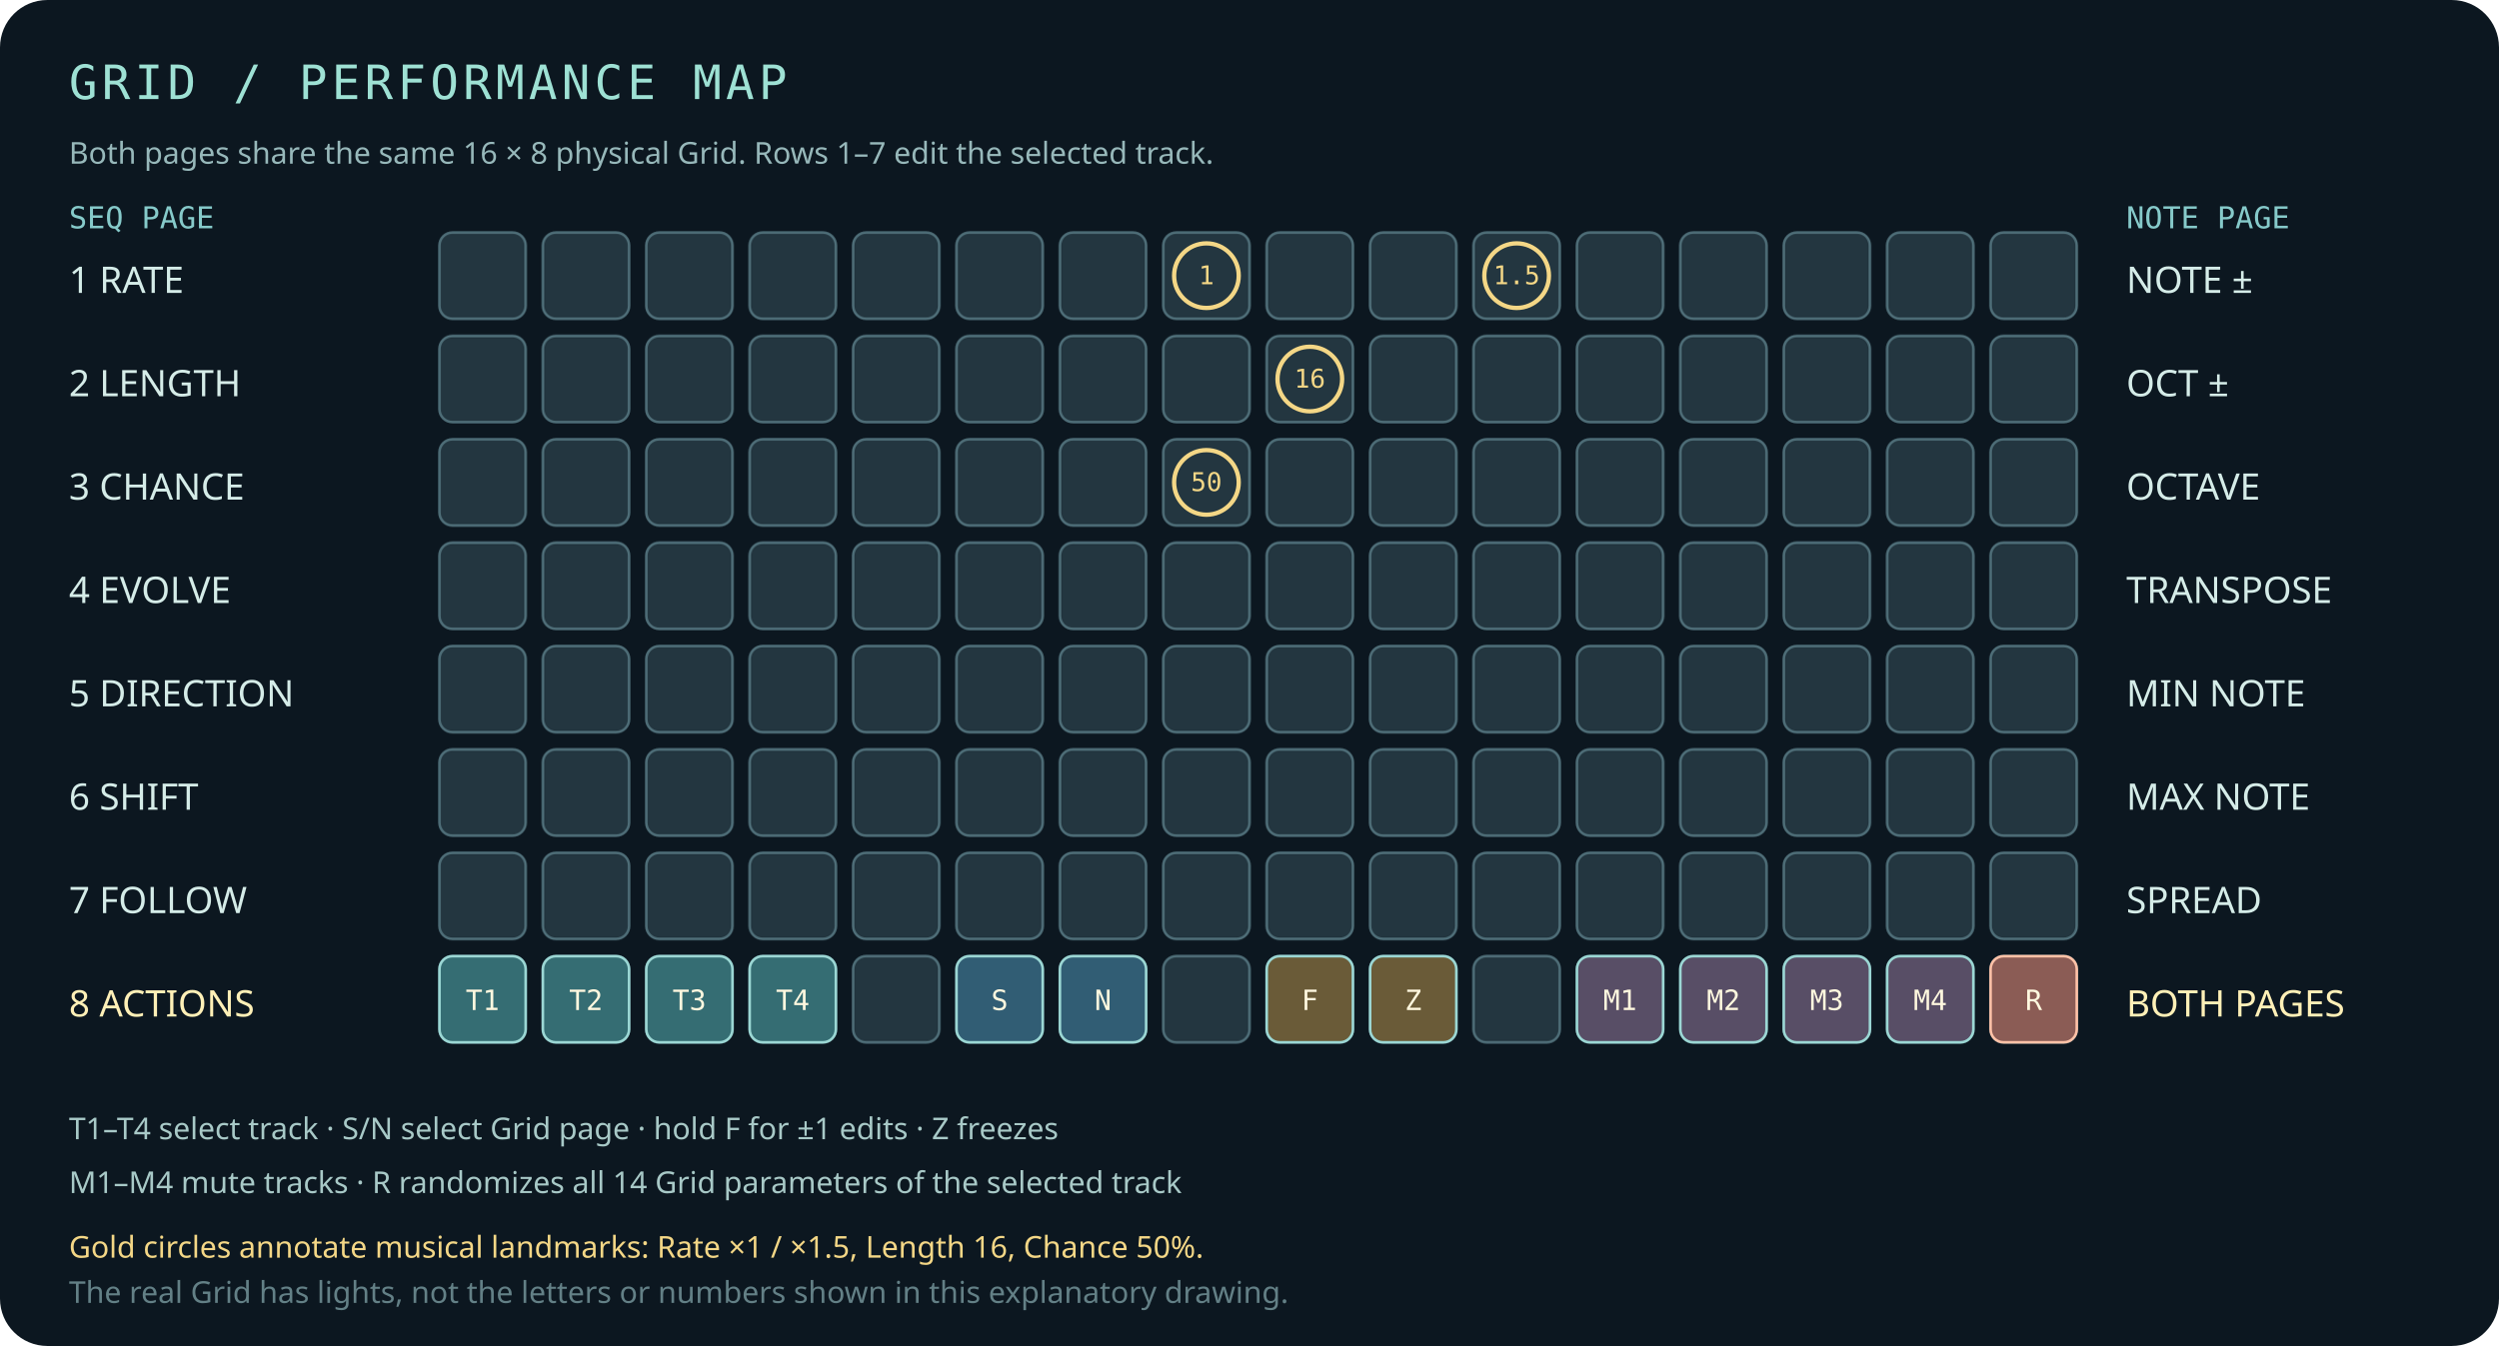
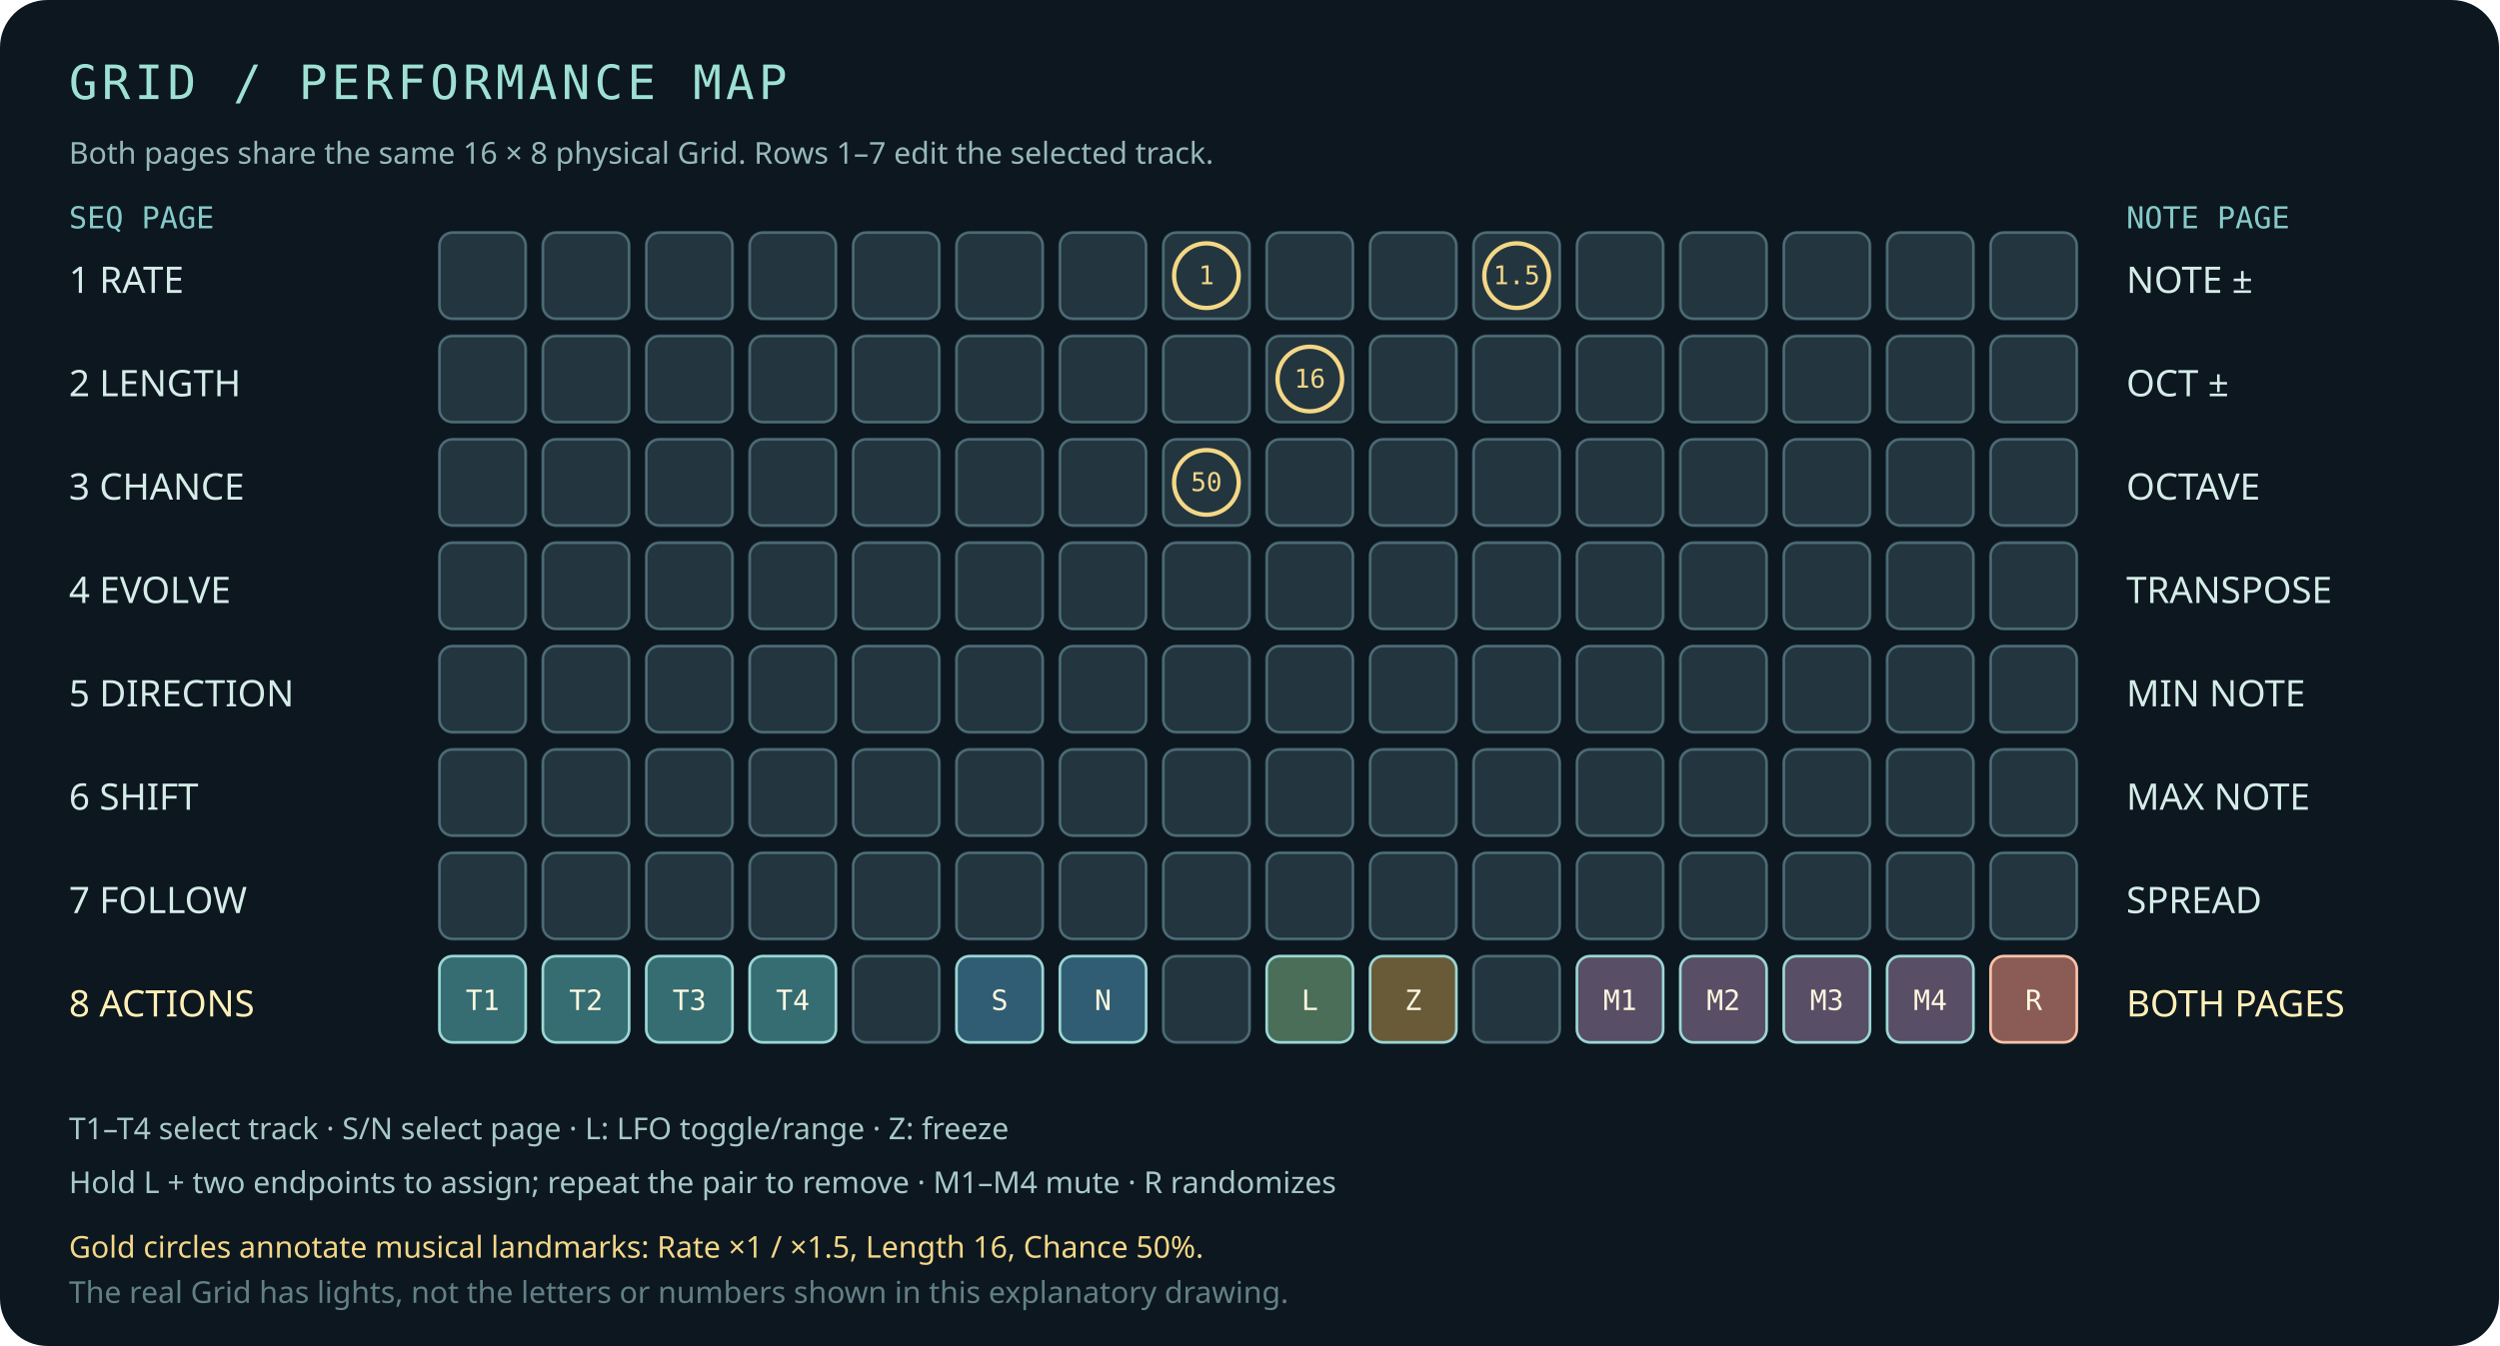
<svg xmlns="http://www.w3.org/2000/svg" width="1160" height="625" viewBox="0 0 1160 625" role="img" aria-labelledby="title desc">
  <defs>
    <pattern id="keys" x="200" y="104" width="48" height="48" patternUnits="userSpaceOnUse">
      <rect x="4" y="4" width="40" height="40" rx="6" fill="#233640" stroke="#4d6c76" stroke-width="1.2" />
    </pattern>
  </defs>
  <rect width="1160" height="625" rx="22" fill="#0c1720" />
  <text x="32" y="46" fill="#9ee1d4" font-family="monospace" font-size="22" letter-spacing="2">GRID / PERFORMANCE MAP</text>
  <text x="32" y="76" fill="#97b8ba" font-family="sans-serif" font-size="14">Both pages share the same 16 × 8 physical Grid. Rows 1–7 edit the selected track.</text>
  <rect x="200" y="104" width="768" height="384" fill="url(#keys)" />
  <g font-family="sans-serif" font-size="17" fill="#d5ece8">
    <text x="32" y="136">1  RATE</text>
    <text x="987" y="136">NOTE ±</text>
    <text x="32" y="184">2  LENGTH</text>
    <text x="987" y="184">OCT ±</text>
    <text x="32" y="232">3  CHANCE</text>
    <text x="987" y="232">OCTAVE</text>
    <text x="32" y="280">4  EVOLVE</text>
    <text x="987" y="280">TRANSPOSE</text>
    <text x="32" y="328">5  DIRECTION</text>
    <text x="987" y="328">MIN NOTE</text>
    <text x="32" y="376">6  SHIFT</text>
    <text x="987" y="376">MAX NOTE</text>
    <text x="32" y="424">7  FOLLOW</text>
    <text x="987" y="424">SPREAD</text>
    <text x="32" y="472" fill="#fff0b7">8  ACTIONS</text>
    <text x="987" y="472" fill="#fff0b7">BOTH PAGES</text>
  </g>
  <text x="32" y="106" fill="#86caca" font-family="monospace" font-size="14">SEQ PAGE</text>
  <text x="987" y="106" fill="#86caca" font-family="monospace" font-size="14">NOTE PAGE</text>
  <g stroke="#9bd7d4" stroke-width="1.2">
    <rect x="204" y="444" width="40" height="40" rx="6" fill="#356d73" />
    <rect x="252" y="444" width="40" height="40" rx="6" fill="#356d73" />
    <rect x="300" y="444" width="40" height="40" rx="6" fill="#356d73" />
    <rect x="348" y="444" width="40" height="40" rx="6" fill="#356d73" />
    <rect x="444" y="444" width="40" height="40" rx="6" fill="#315d74" />
    <rect x="492" y="444" width="40" height="40" rx="6" fill="#315d74" />
-     <rect x="588" y="444" width="40" height="40" rx="6" fill="#6a5b38" />
+     <rect x="588" y="444" width="40" height="40" rx="6" fill="#4a6e57" />
    <rect x="636" y="444" width="40" height="40" rx="6" fill="#6a5b38" />
    <rect x="732" y="444" width="40" height="40" rx="6" fill="#584e66" />
    <rect x="780" y="444" width="40" height="40" rx="6" fill="#584e66" />
    <rect x="828" y="444" width="40" height="40" rx="6" fill="#584e66" />
    <rect x="876" y="444" width="40" height="40" rx="6" fill="#584e66" />
    <rect x="924" y="444" width="40" height="40" rx="6" fill="#8b5c55" stroke="#ffc2a7" />
  </g>
  <g fill="#fff8df" font-family="monospace" font-size="13" text-anchor="middle">
    <text x="224" y="469">T1</text>
    <text x="272" y="469">T2</text>
    <text x="320" y="469">T3</text>
    <text x="368" y="469">T4</text>
    <text x="464" y="469">S</text>
    <text x="512" y="469">N</text>
-     <text x="608" y="469">F</text>
+     <text x="608" y="469">L</text>
    <text x="656" y="469">Z</text>
    <text x="752" y="469">M1</text>
    <text x="800" y="469">M2</text>
    <text x="848" y="469">M3</text>
    <text x="896" y="469">M4</text>
    <text x="944" y="469">R</text>
  </g>
  <g fill="none" stroke="#f4d786" stroke-width="2">
    <circle cx="560" cy="128" r="15" />
    <circle cx="704" cy="128" r="15" />
    <circle cx="608" cy="176" r="15" />
    <circle cx="560" cy="224" r="15" />
  </g>
  <g fill="#f4d786" font-family="monospace" font-size="12" text-anchor="middle">
    <text x="560" y="132">1</text>
    <text x="704" y="132">1.5</text>
    <text x="608" y="180">16</text>
    <text x="560" y="228">50</text>
  </g>
  <g font-family="sans-serif" fill="#a8c9c7" font-size="14">
-     <text x="32" y="529">T1–T4 select track   ·   S/N select Grid page   ·   hold F for ±1 edits   ·   Z freezes</text>
-     <text x="32" y="554">M1–M4 mute tracks   ·   R randomizes all 14 Grid parameters of the selected track</text>
+     <text x="32" y="529">T1–T4 select track   ·   S/N select page   ·   L: LFO toggle/range   ·   Z: freeze</text>
+     <text x="32" y="554">Hold L + two endpoints to assign; repeat the pair to remove   ·   M1–M4 mute   ·   R randomizes</text>
    <text x="32" y="584" fill="#f4d786">Gold circles annotate musical landmarks: Rate ×1 / ×1.5, Length 16, Chance 50%.</text>
    <text x="32" y="605" fill="#638086">The real Grid has lights, not the letters or numbers shown in this explanatory drawing.</text>
  </g>
</svg>
